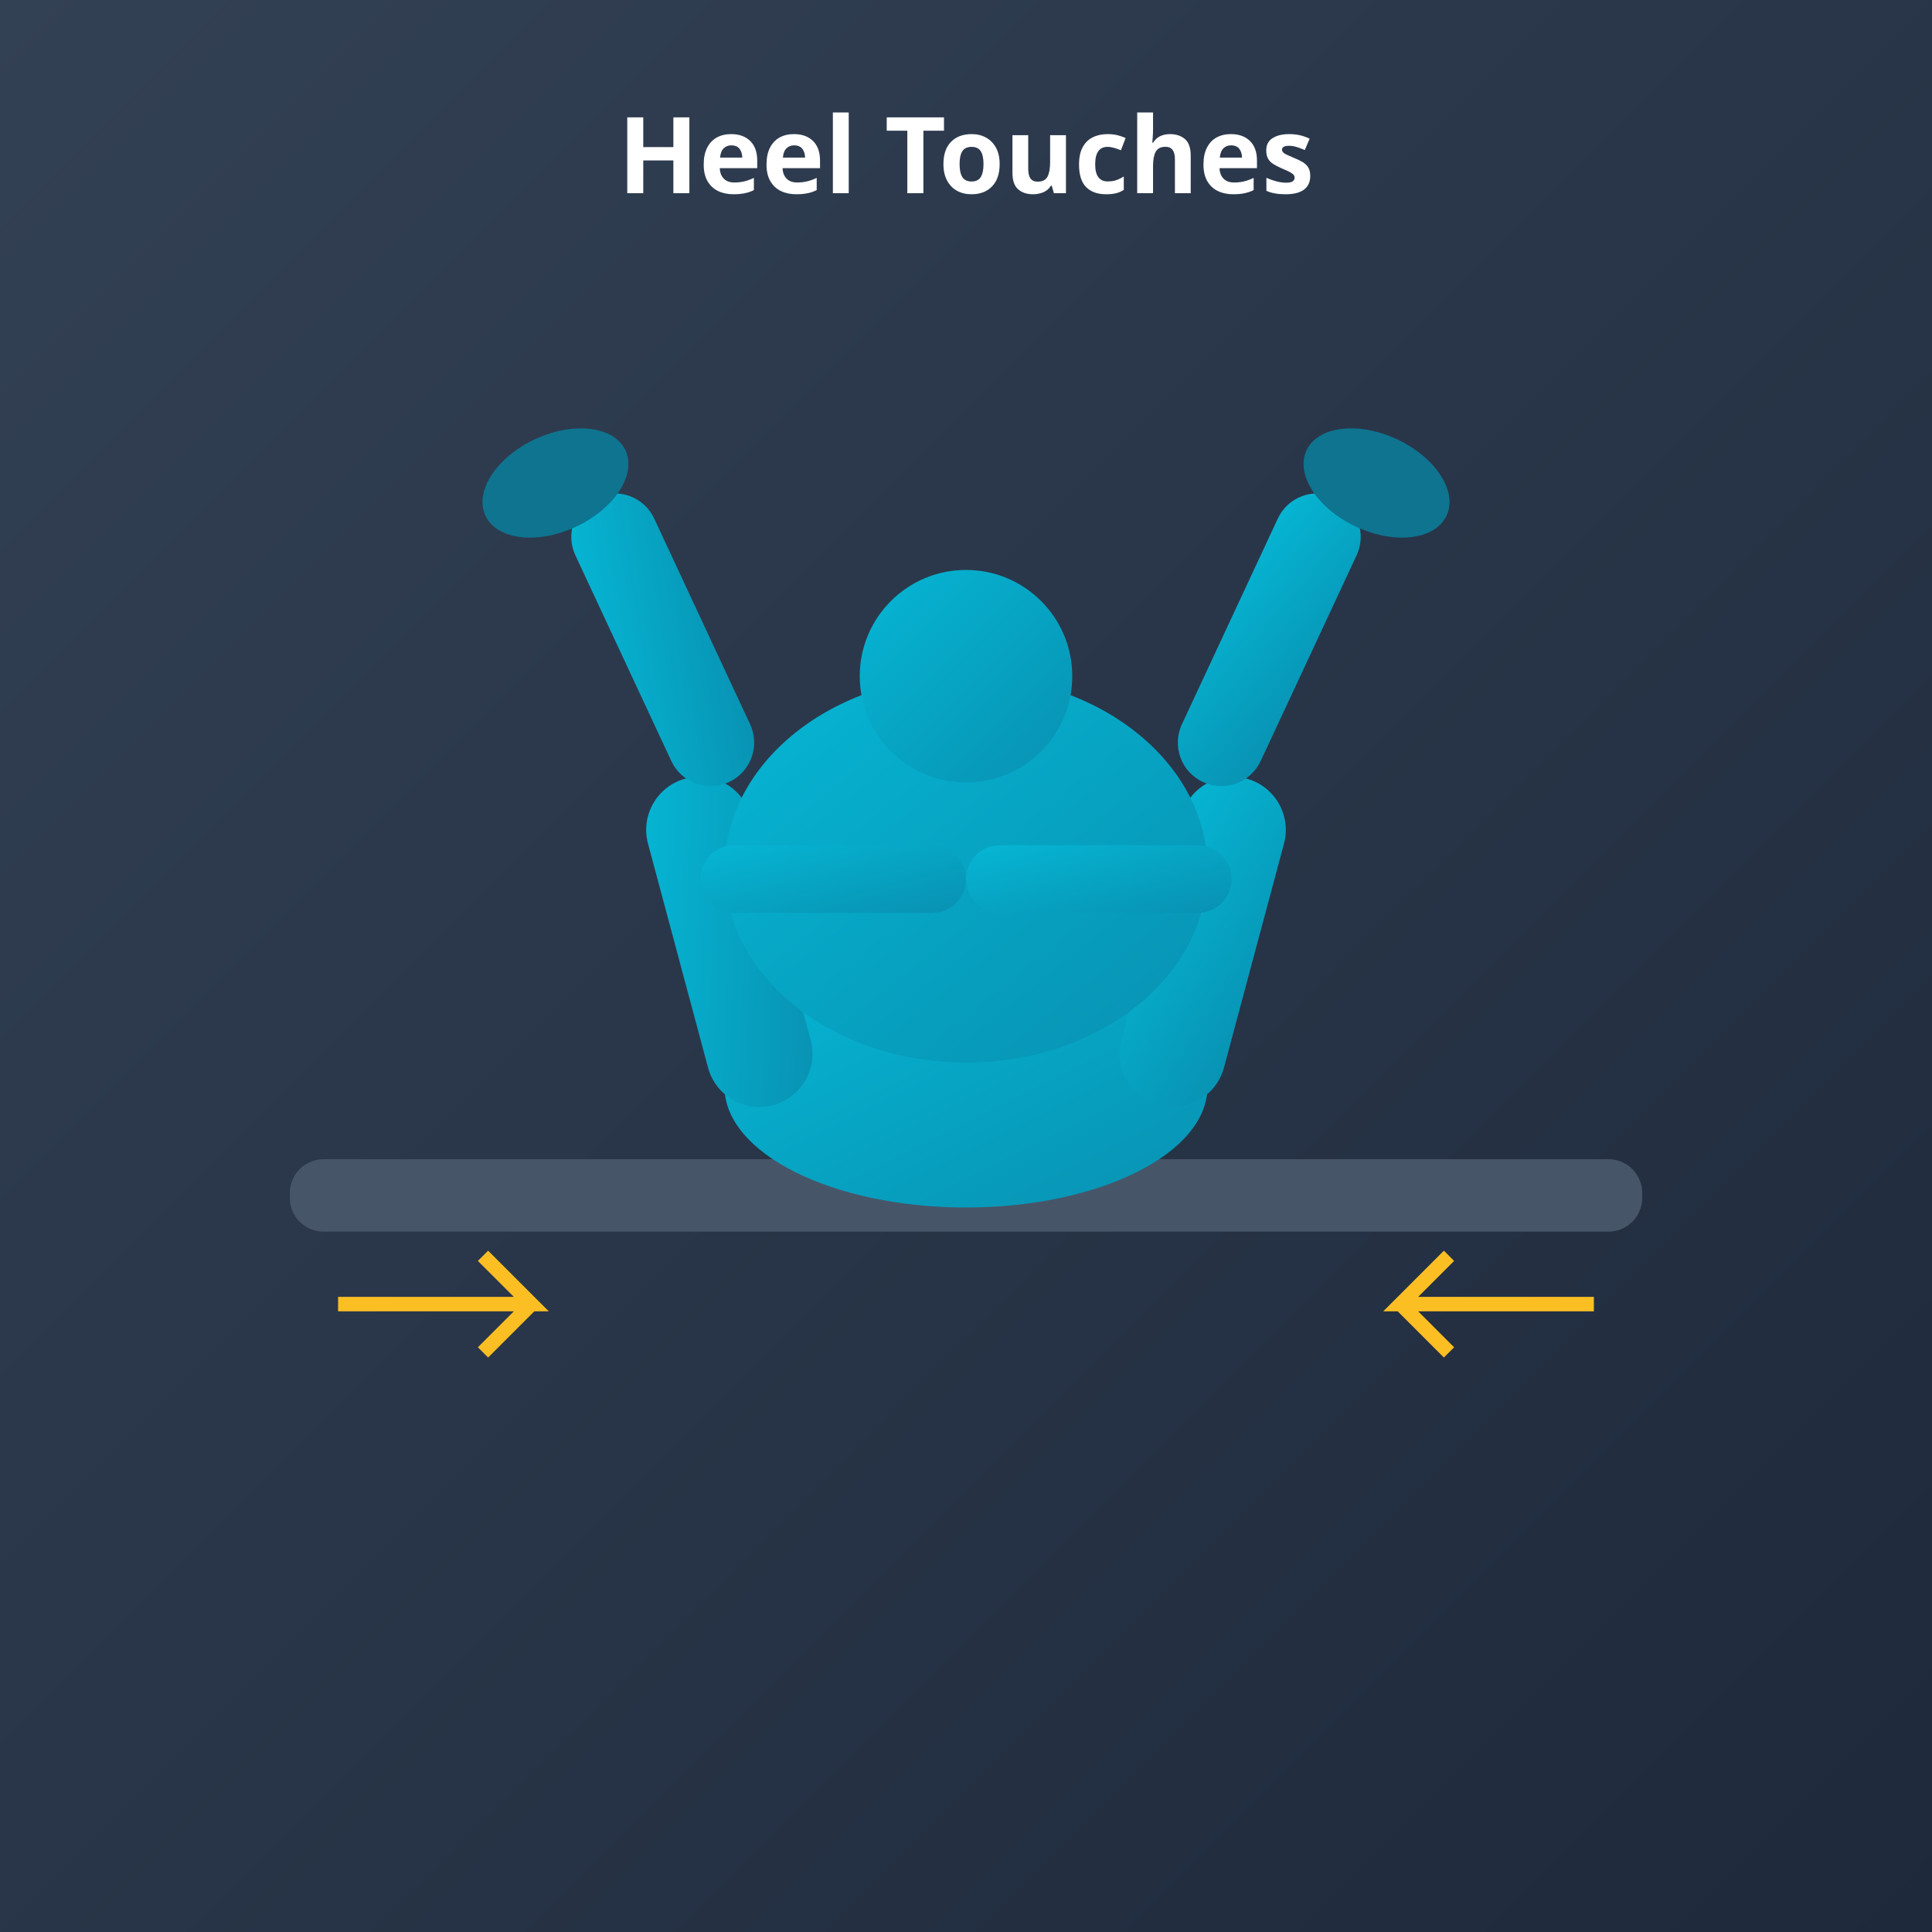
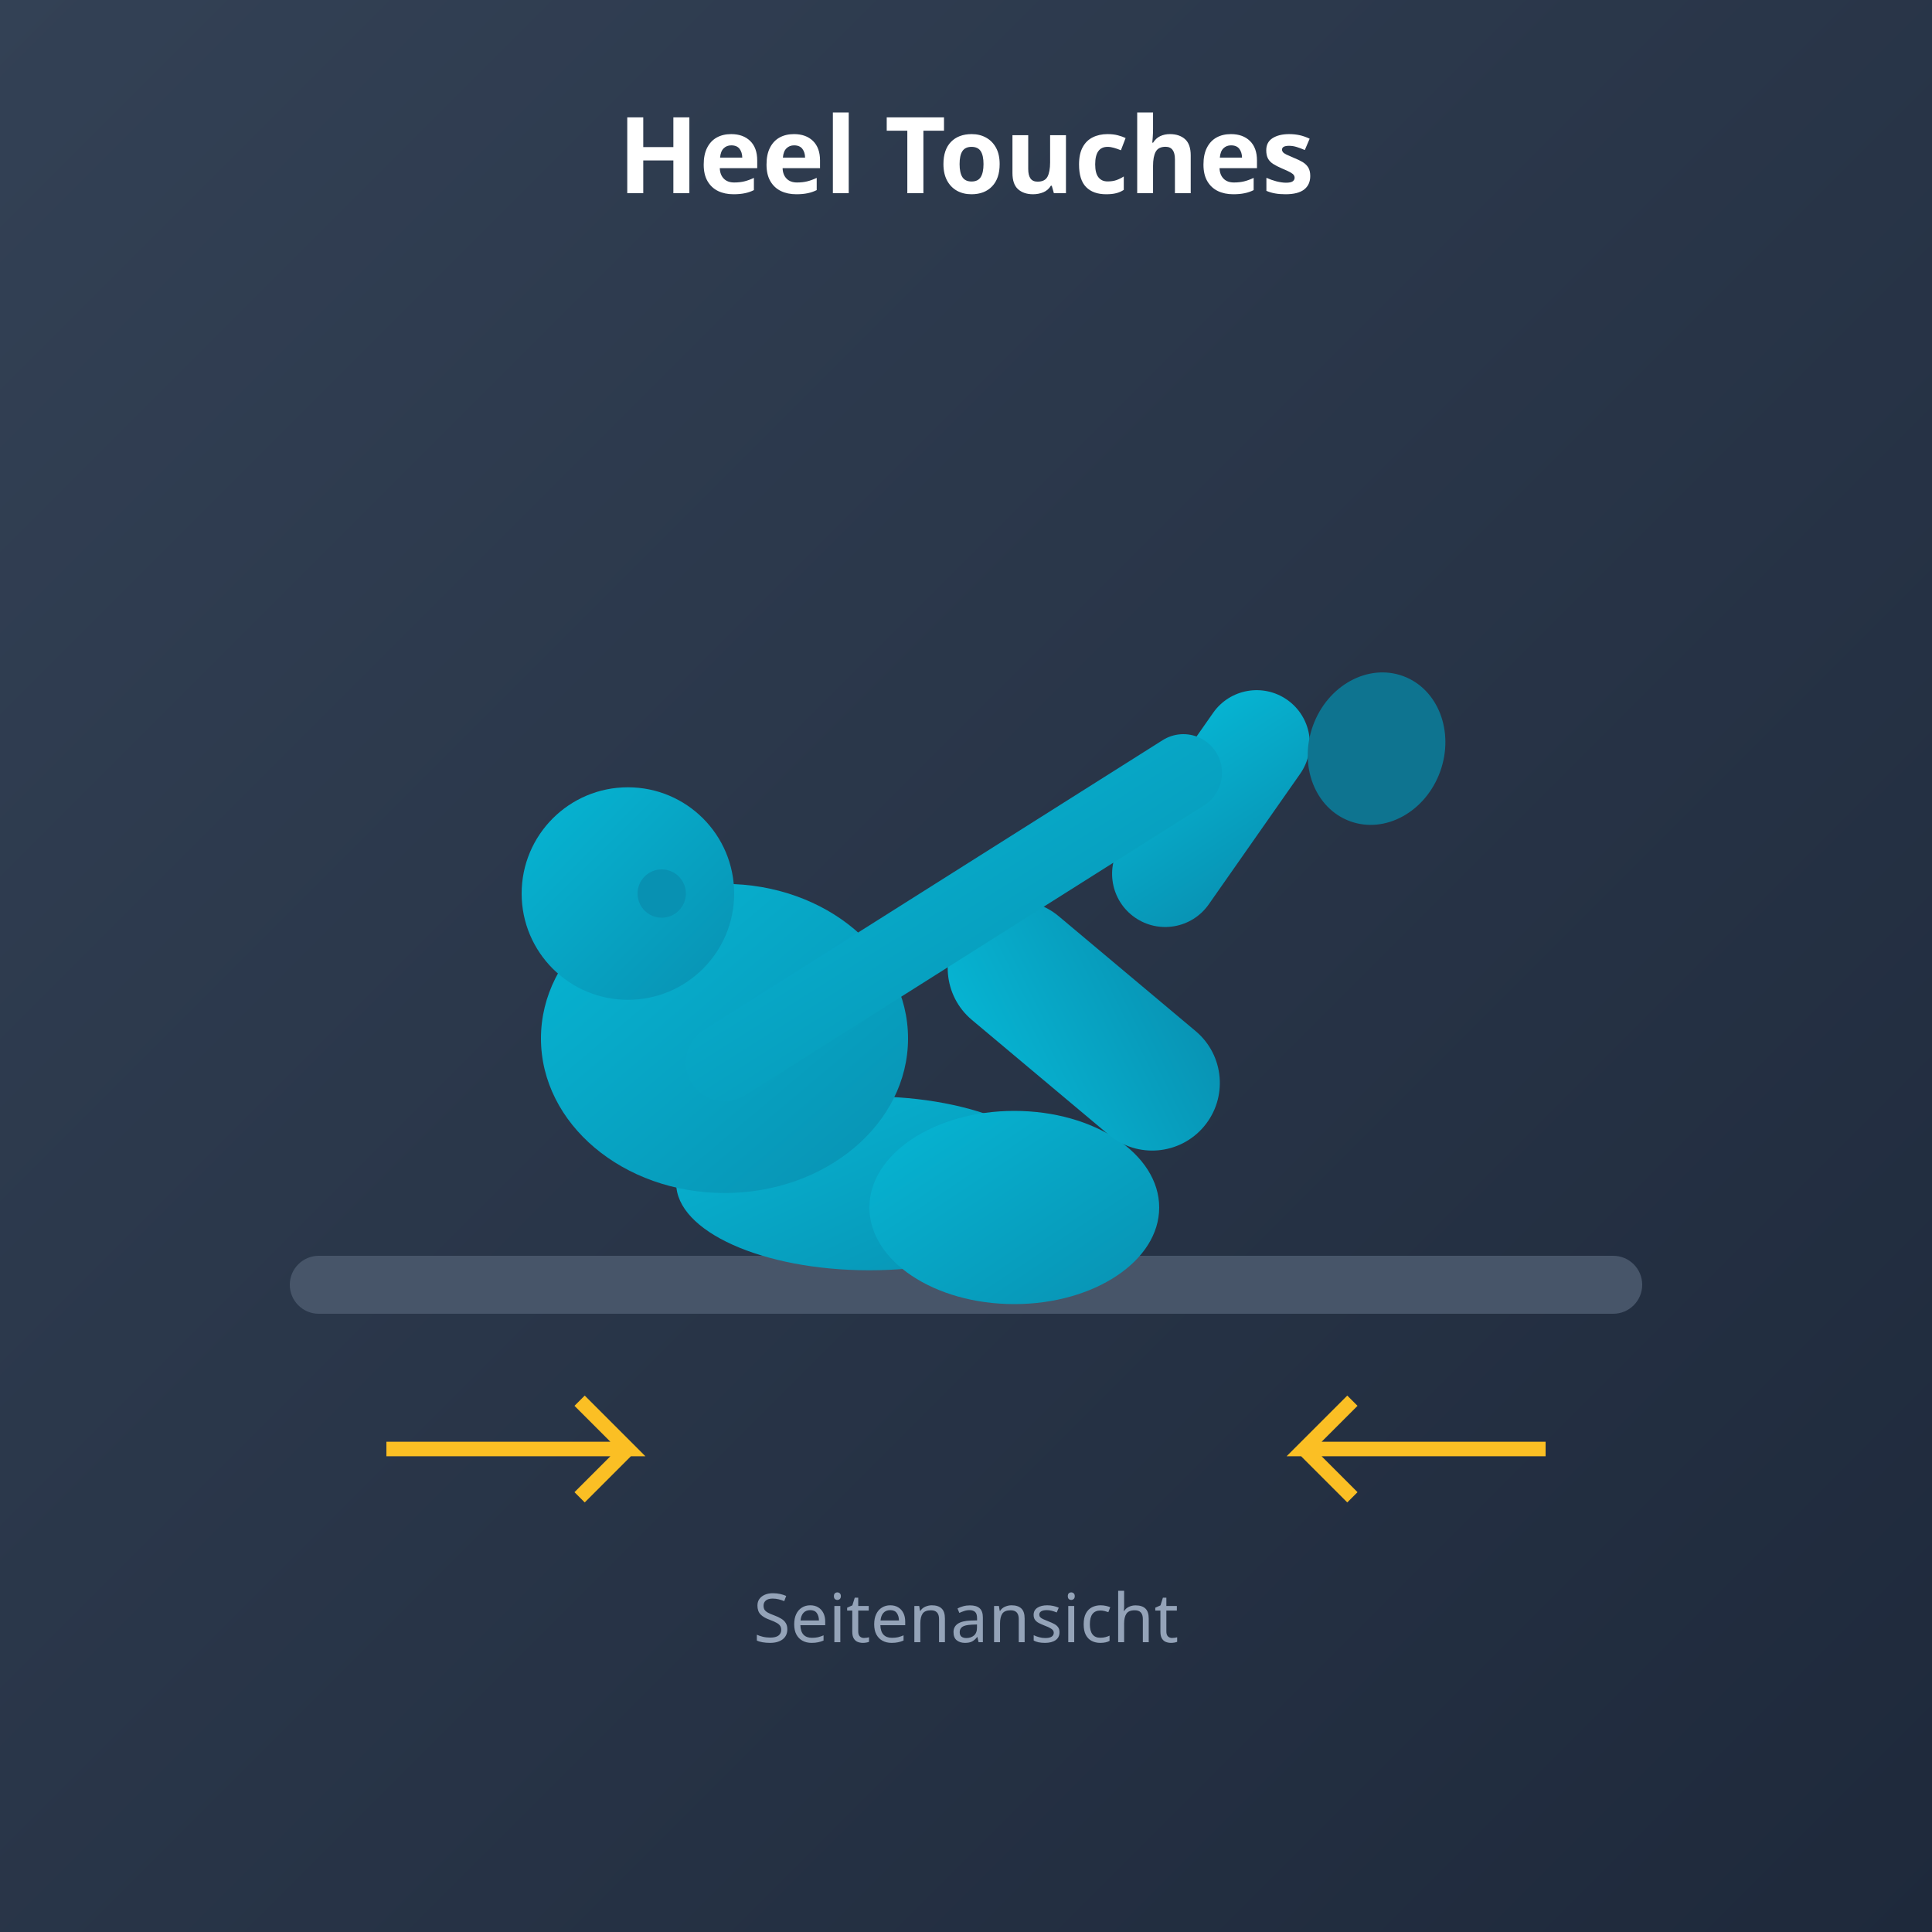
<svg xmlns="http://www.w3.org/2000/svg" width="400" height="400" viewBox="0 0 400 400">
  <defs>
    <linearGradient id="bg9" x1="0%" y1="0%" x2="100%" y2="100%">
      <stop offset="0%" style="stop-color:#334155;stop-opacity:1" />
      <stop offset="100%" style="stop-color:#1e293b;stop-opacity:1" />
    </linearGradient>
    <linearGradient id="body9" x1="0%" y1="0%" x2="100%" y2="100%">
      <stop offset="0%" style="stop-color:#06b6d4;stop-opacity:1" />
      <stop offset="100%" style="stop-color:#0891b2;stop-opacity:1" />
    </linearGradient>
  </defs>
  <rect width="400" height="400" fill="url(#bg9)" />
  <text x="200" y="40" font-family="system-ui" font-size="22" font-weight="bold" fill="#ffffff" text-anchor="middle">Heel Touches</text>
-   <rect x="60" y="240" width="280" height="15" rx="7" fill="#475569" />
-   <ellipse cx="200" cy="225" rx="50" ry="25" fill="url(#body9)" />
-   <rect x="140" y="160" width="22" height="70" rx="11" fill="url(#body9)" transform="rotate(-15 151 195)" />
-   <rect x="238" y="160" width="22" height="70" rx="11" fill="url(#body9)" transform="rotate(15 249 195)" />
-   <rect x="128" y="100" width="18" height="65" rx="9" fill="url(#body9)" transform="rotate(-25 137 132)" />
-   <rect x="254" y="100" width="18" height="65" rx="9" fill="url(#body9)" transform="rotate(25 263 132)" />
-   <ellipse cx="115" cy="100" rx="16" ry="10" fill="#0e7490" transform="rotate(-25 115 100)" />
-   <ellipse cx="285" cy="100" rx="16" ry="10" fill="#0e7490" transform="rotate(25 285 100)" />
-   <ellipse cx="200" cy="180" rx="50" ry="40" fill="url(#body9)" />
-   <circle cx="200" cy="140" r="22" fill="url(#body9)" />
-   <rect x="145" y="175" width="55" height="14" rx="7" fill="url(#body9)">
-     <animate attributeName="x" values="145;130;145" dur="2s" repeatCount="indefinite" />
-     <animate attributeName="width" values="55;40;55" dur="2s" repeatCount="indefinite" />
-   </rect>
-   <rect x="200" y="175" width="55" height="14" rx="7" fill="url(#body9)">
-     <animate attributeName="x" values="200;215;200" dur="2s" repeatCount="indefinite" />
-     <animate attributeName="width" values="55;40;55" dur="2s" repeatCount="indefinite" />
-   </rect>
+   <rect x="60" y="260" width="280" height="12" rx="6" fill="#475569" />
+   <ellipse cx="180" cy="245" rx="40" ry="18" fill="url(#body9)" />
+   <ellipse cx="210" cy="250" rx="30" ry="20" fill="url(#body9)" />
+   <rect x="210" y="180" width="28" height="65" rx="14" fill="url(#body9)" transform="rotate(-50 224 212)" />
+   <rect x="240" y="140" width="22" height="55" rx="11" fill="url(#body9)" transform="rotate(35 251 167)" />
+   <ellipse cx="285" cy="155" rx="14" ry="16" fill="#0e7490" transform="rotate(20 285 155)" />
+   <ellipse cx="150" cy="215" rx="38" ry="32" fill="url(#body9)">
+     <animate attributeName="transform" values="translate(0,0) rotate(0 150 215); translate(-3,2) rotate(-2 150 215); translate(3,2) rotate(2 150 215); translate(0,0) rotate(0 150 215)" dur="2.5s" repeatCount="indefinite" />
+   </ellipse>
+   <circle cx="130" cy="185" r="22" fill="url(#body9)">
+     <animate attributeName="transform" values="translate(0,0); translate(-3,2); translate(3,2); translate(0,0)" dur="2.5s" repeatCount="indefinite" />
+   </circle>
+   <circle cx="137" cy="185" r="5" fill="#0891b2">
+     <animate attributeName="transform" values="translate(0,0); translate(-3,2); translate(3,2); translate(0,0)" dur="2.5s" repeatCount="indefinite" />
+   </circle>
+   <path d="M 150 220 L 245 160" stroke="url(#body9)" stroke-width="16" stroke-linecap="round">
+     <animate attributeName="d" values="M 150 220 L 245 160; M 147 222 L 240 165; M 153 222 L 250 155; M 150 220 L 245 160" dur="2.5s" repeatCount="indefinite" />
+   </path>
  <g>
-     <path d="M 70 270 L 110 270 L 100 260 M 110 270 L 100 280" stroke="#fbbf24" stroke-width="3" fill="none">
-       <animate attributeName="opacity" values="0.3;1;0.3" dur="2s" repeatCount="indefinite" />
+     <path d="M 80 300 L 130 300 L 120 290 M 130 300 L 120 310" stroke="#fbbf24" stroke-width="3" fill="none">
+       <animate attributeName="opacity" values="0.3;1;0.3" dur="2.5s" repeatCount="indefinite" />
    </path>
-     <path d="M 330 270 L 290 270 L 300 260 M 290 270 L 300 280" stroke="#fbbf24" stroke-width="3" fill="none">
-       <animate attributeName="opacity" values="1;0.3;1" dur="2s" repeatCount="indefinite" />
+     <path d="M 320 300 L 270 300 L 280 290 M 270 300 L 280 310" stroke="#fbbf24" stroke-width="3" fill="none">
+       <animate attributeName="opacity" values="1;0.3;1" dur="2.5s" repeatCount="indefinite" />
    </path>
  </g>
+   <text x="200" y="340" font-family="system-ui" font-size="14" fill="#94a3b8" text-anchor="middle">Seitenansicht</text>
</svg>
